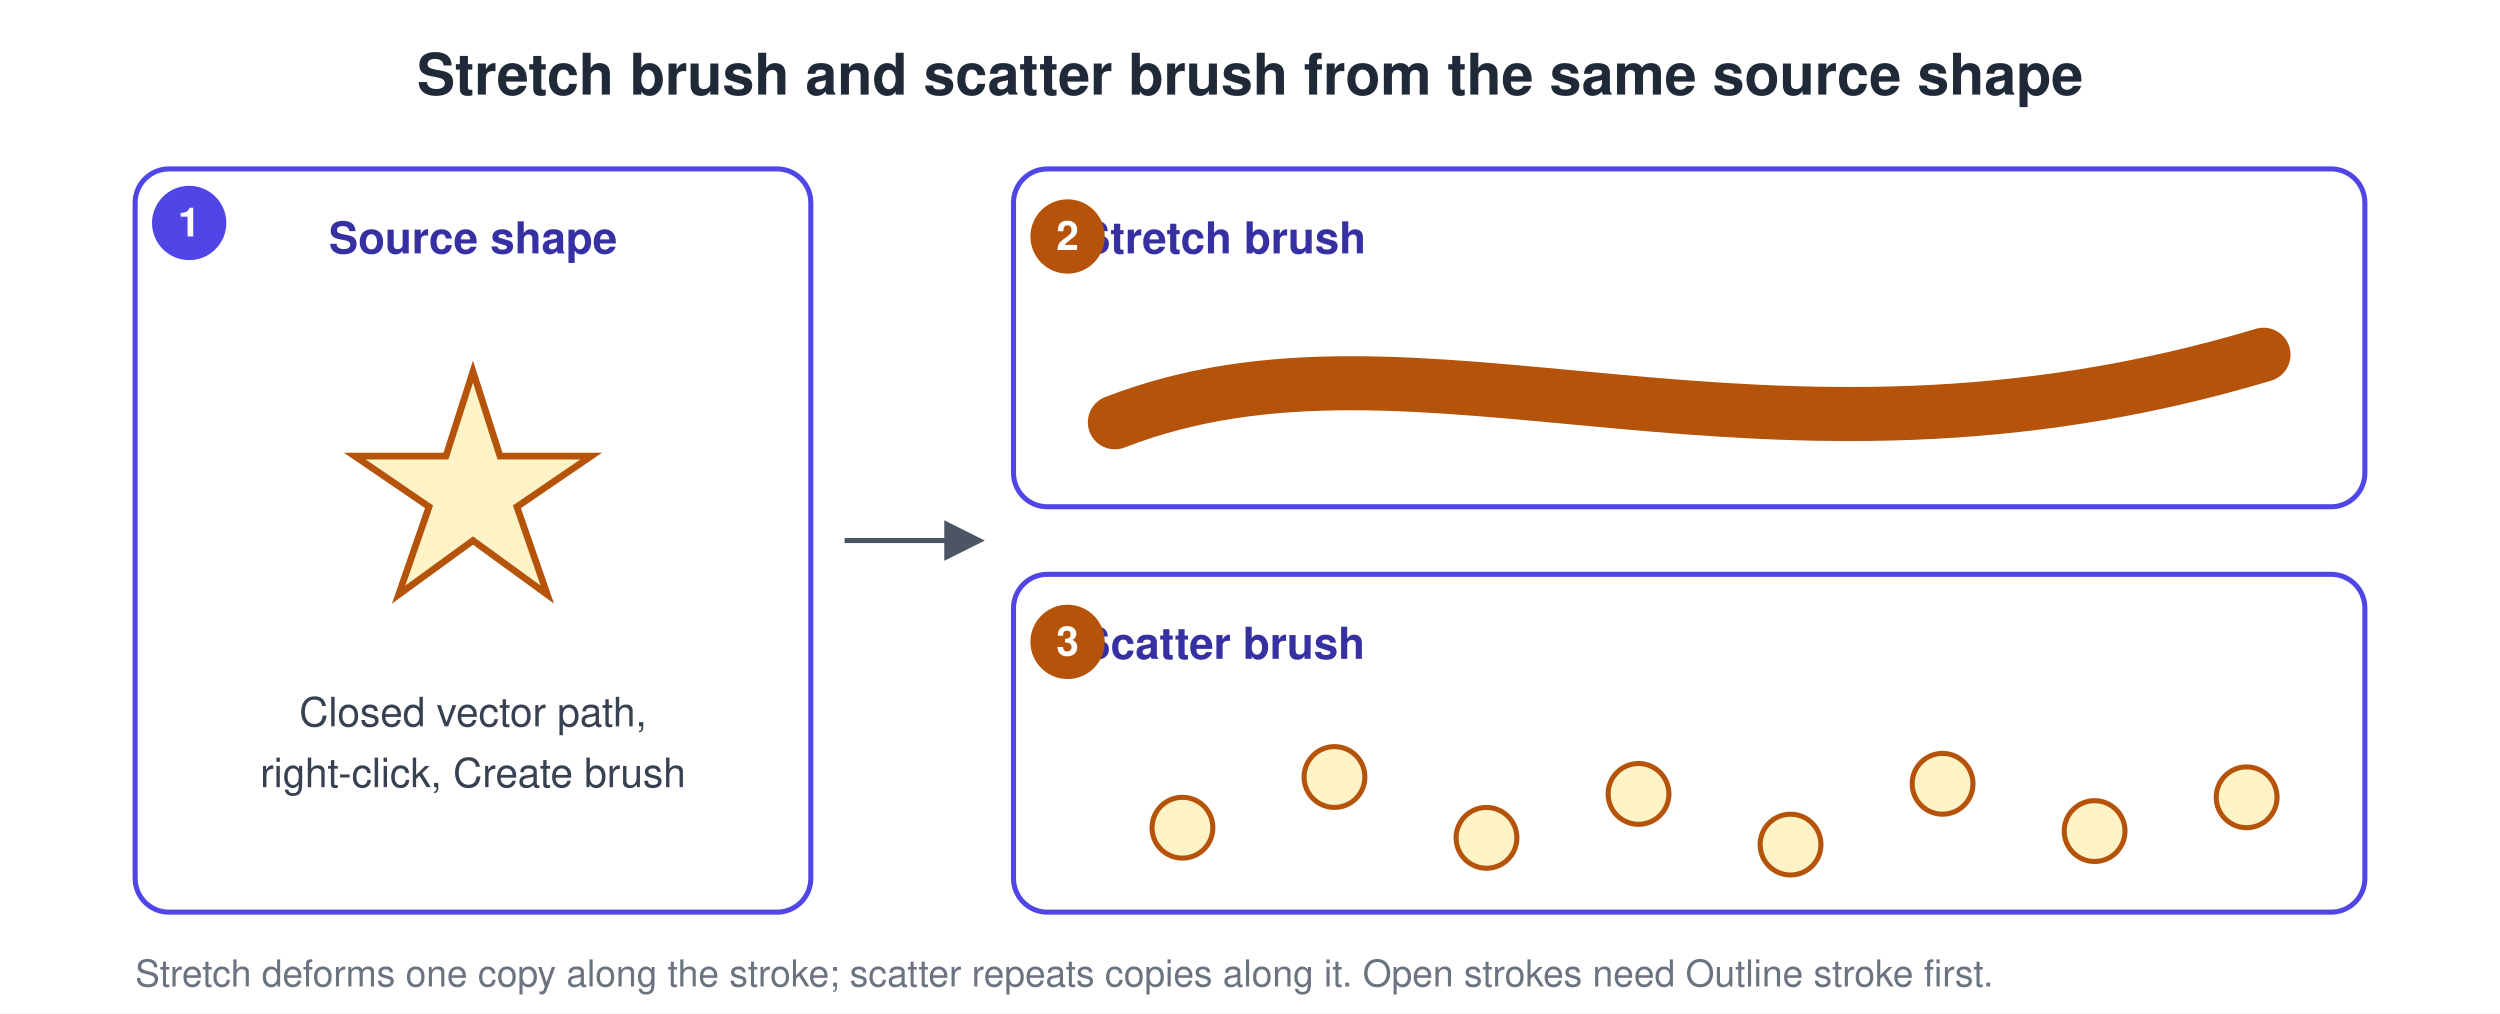
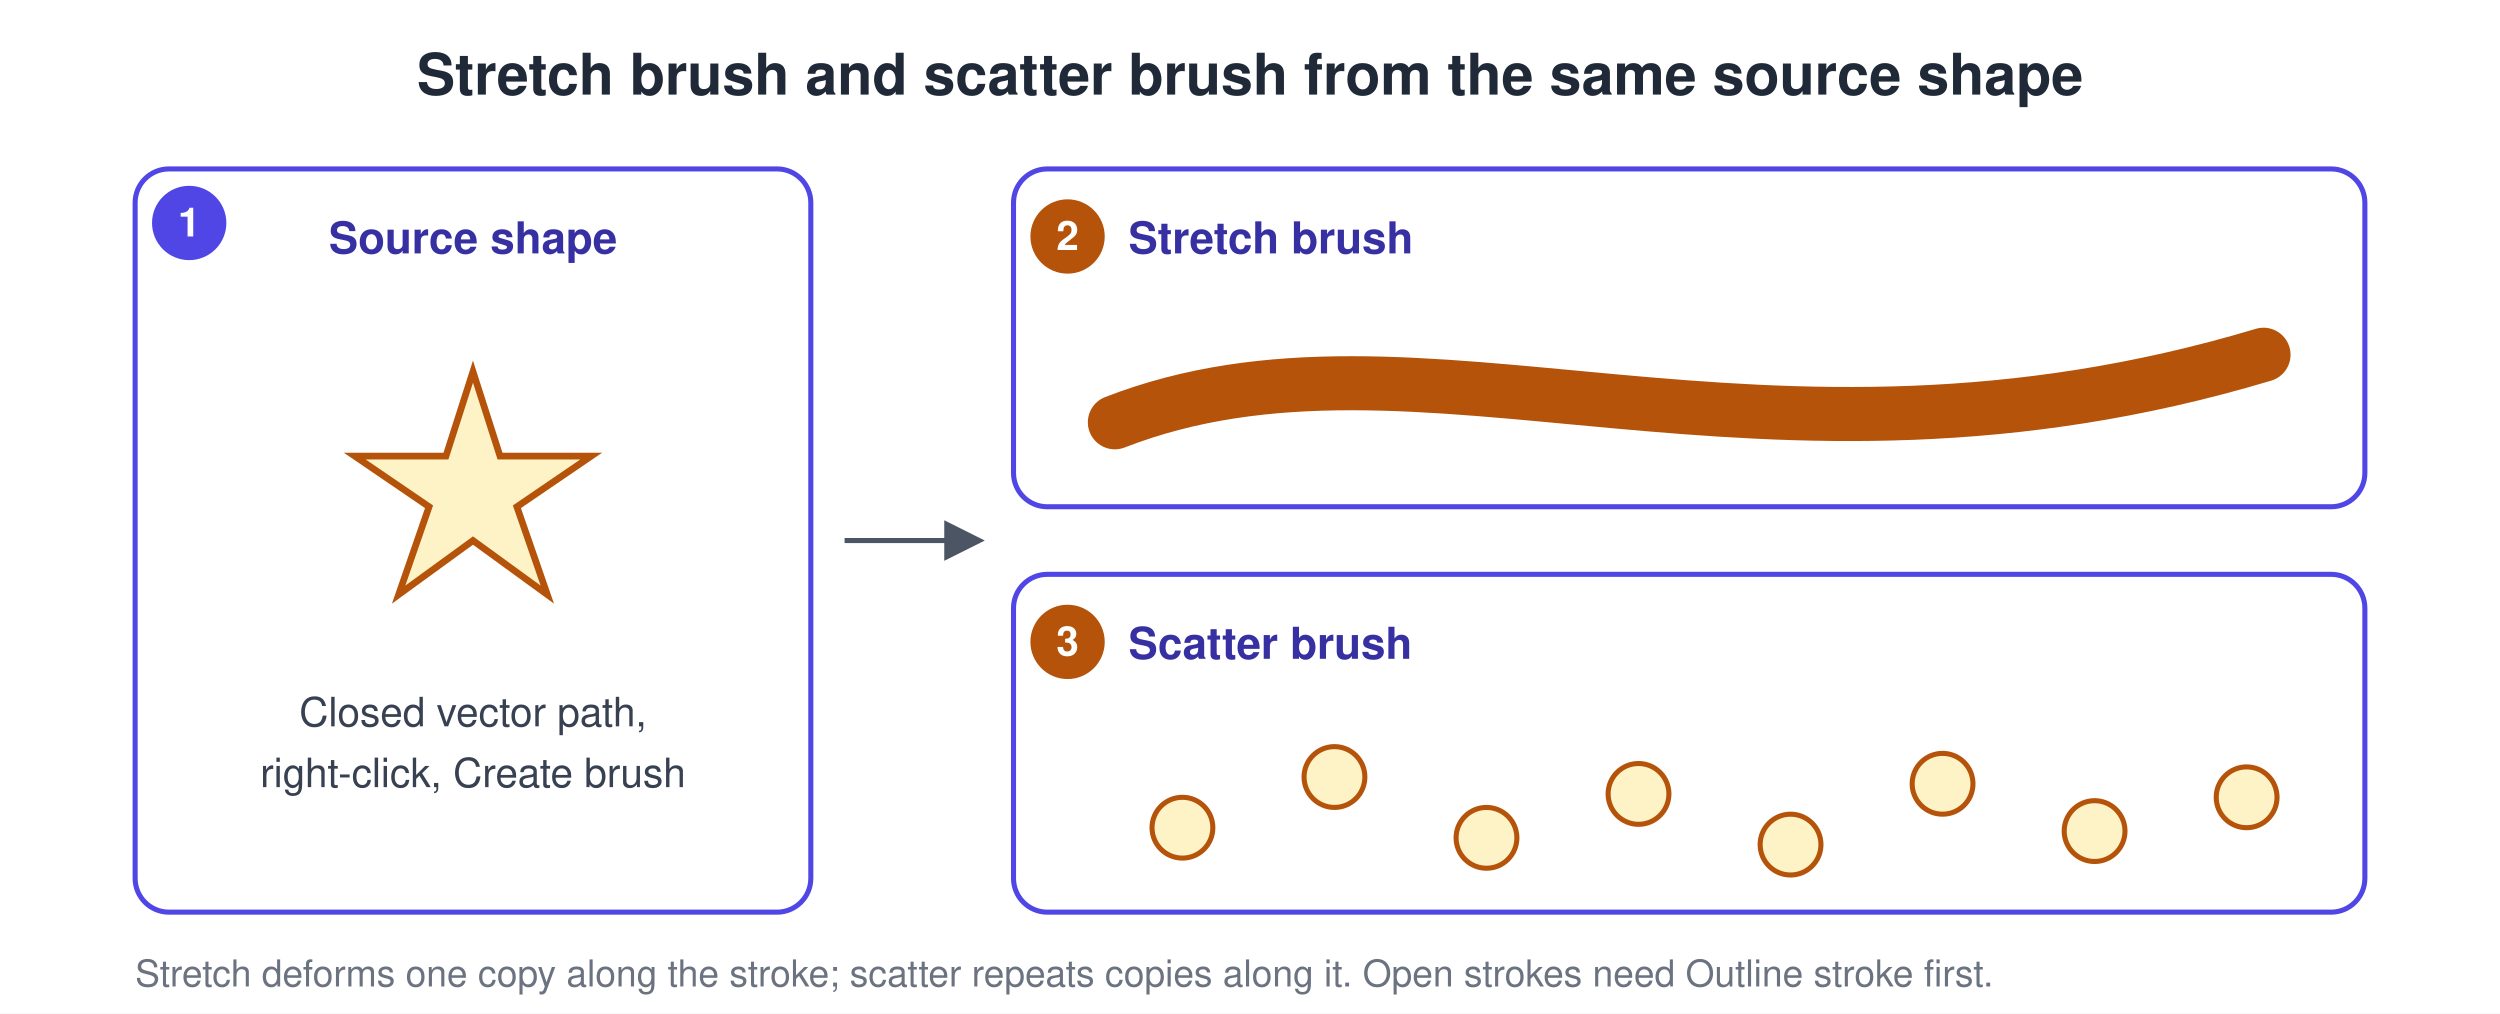
<svg xmlns="http://www.w3.org/2000/svg" viewBox="0 0 740 300" width="740" height="300" font-family="Helvetica, Arial, sans-serif">
  <defs>
    <marker id="ah" markerWidth="8" markerHeight="8" refX="7" refY="4" orient="auto">
      <path d="M0,0 L8,4 L0,8 z" fill="#4B5563" />
    </marker>
  </defs>
  <rect x="0" y="0" width="740" height="300" fill="#FFFFFF" />
  <text x="370" y="28" font-size="17" font-weight="bold" fill="#1F2937" text-anchor="middle">Stretch brush and scatter brush from the same source shape</text>
  <rect x="40" y="50" width="200" height="220" rx="10" fill="#FFFFFF" stroke="#4F46E5" stroke-width="1.5" />
  <text x="140" y="75" font-size="13" font-weight="bold" fill="#3730A3" text-anchor="middle">Source shape</text>
  <path d="M140 110 L148 135 L175 135 L153 150 L162 176 L140 160 L118 176 L127 150 L105 135 L132 135 z" fill="#FEF3C7" stroke="#B45309" stroke-width="2" />
  <text x="140" y="215" font-size="12" fill="#374151" text-anchor="middle">Closed vector path,</text>
  <text x="140" y="233" font-size="12" fill="#374151" text-anchor="middle">right-click, Create brush</text>
  <path d="M250 160 L290 160" stroke="#4B5563" stroke-width="1.5" marker-end="url(#ah)" />
  <rect x="300" y="50" width="400" height="100" rx="10" fill="#FFFFFF" stroke="#4F46E5" stroke-width="1.5" />
-   <text x="320" y="75" font-size="13" font-weight="bold" fill="#3730A3">Stretch brush</text>
+   <text x="334" y="75" font-size="13" font-weight="bold" fill="#3730A3">Stretch brush</text>
  <path d="M330 125 C420 90 520 150 670 105" fill="none" stroke="#B45309" stroke-width="16" stroke-linecap="round" />
  <rect x="300" y="170" width="400" height="100" rx="10" fill="#FFFFFF" stroke="#4F46E5" stroke-width="1.5" />
-   <text x="320" y="195" font-size="13" font-weight="bold" fill="#3730A3">Scatter brush</text>
+   <text x="334" y="195" font-size="13" font-weight="bold" fill="#3730A3">Scatter brush</text>
  <g fill="#FEF3C7" stroke="#B45309" stroke-width="1.5">
    <circle cx="350" cy="245" r="9" />
    <circle cx="395" cy="230" r="9" />
    <circle cx="440" cy="248" r="9" />
    <circle cx="485" cy="235" r="9" />
    <circle cx="530" cy="250" r="9" />
    <circle cx="575" cy="232" r="9" />
    <circle cx="620" cy="246" r="9" />
    <circle cx="665" cy="236" r="9" />
  </g>
  <circle cx="56" cy="66" r="11" fill="#4F46E5" />
  <text x="56" y="70" font-size="12" font-weight="bold" fill="#FFFFFF" text-anchor="middle">1</text>
  <circle cx="316" cy="70" r="11" fill="#B45309" />
  <text x="316" y="74" font-size="12" font-weight="bold" fill="#FFFFFF" text-anchor="middle">2</text>
  <circle cx="316" cy="190" r="11" fill="#B45309" />
  <text x="316" y="194" font-size="12" font-weight="bold" fill="#FFFFFF" text-anchor="middle">3</text>
  <text x="40" y="292" font-size="11" fill="#6B7280">Stretch deforms one copy along the stroke; scatter repeats copies along it. Open strokes need Outline stroke first.</text>
</svg>
